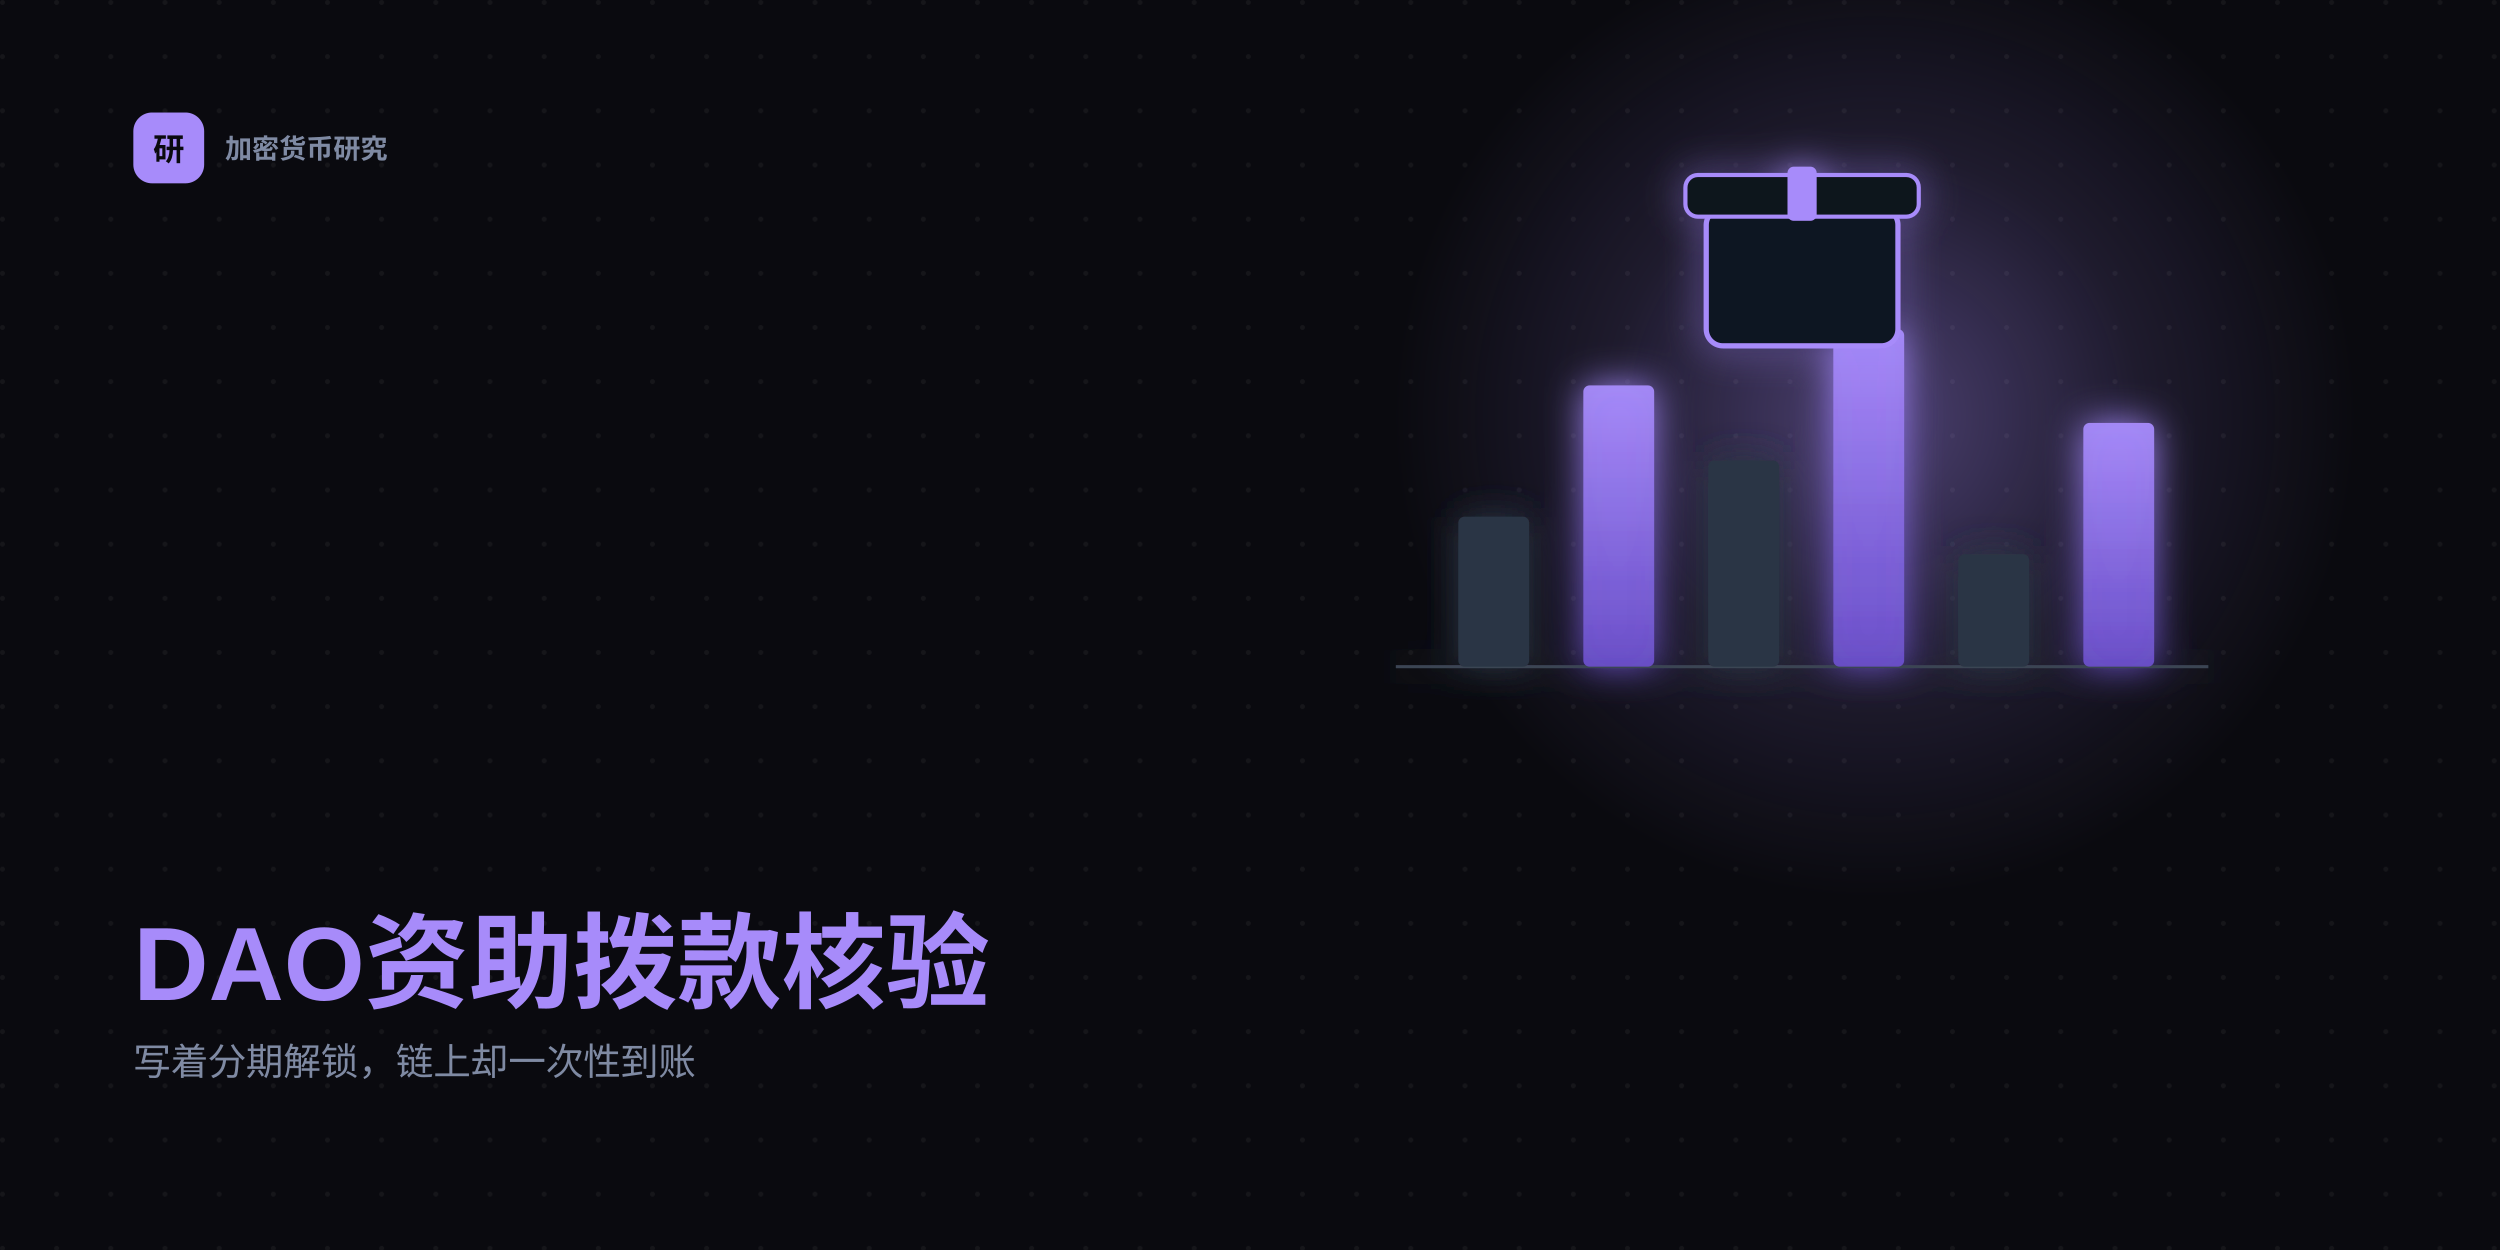
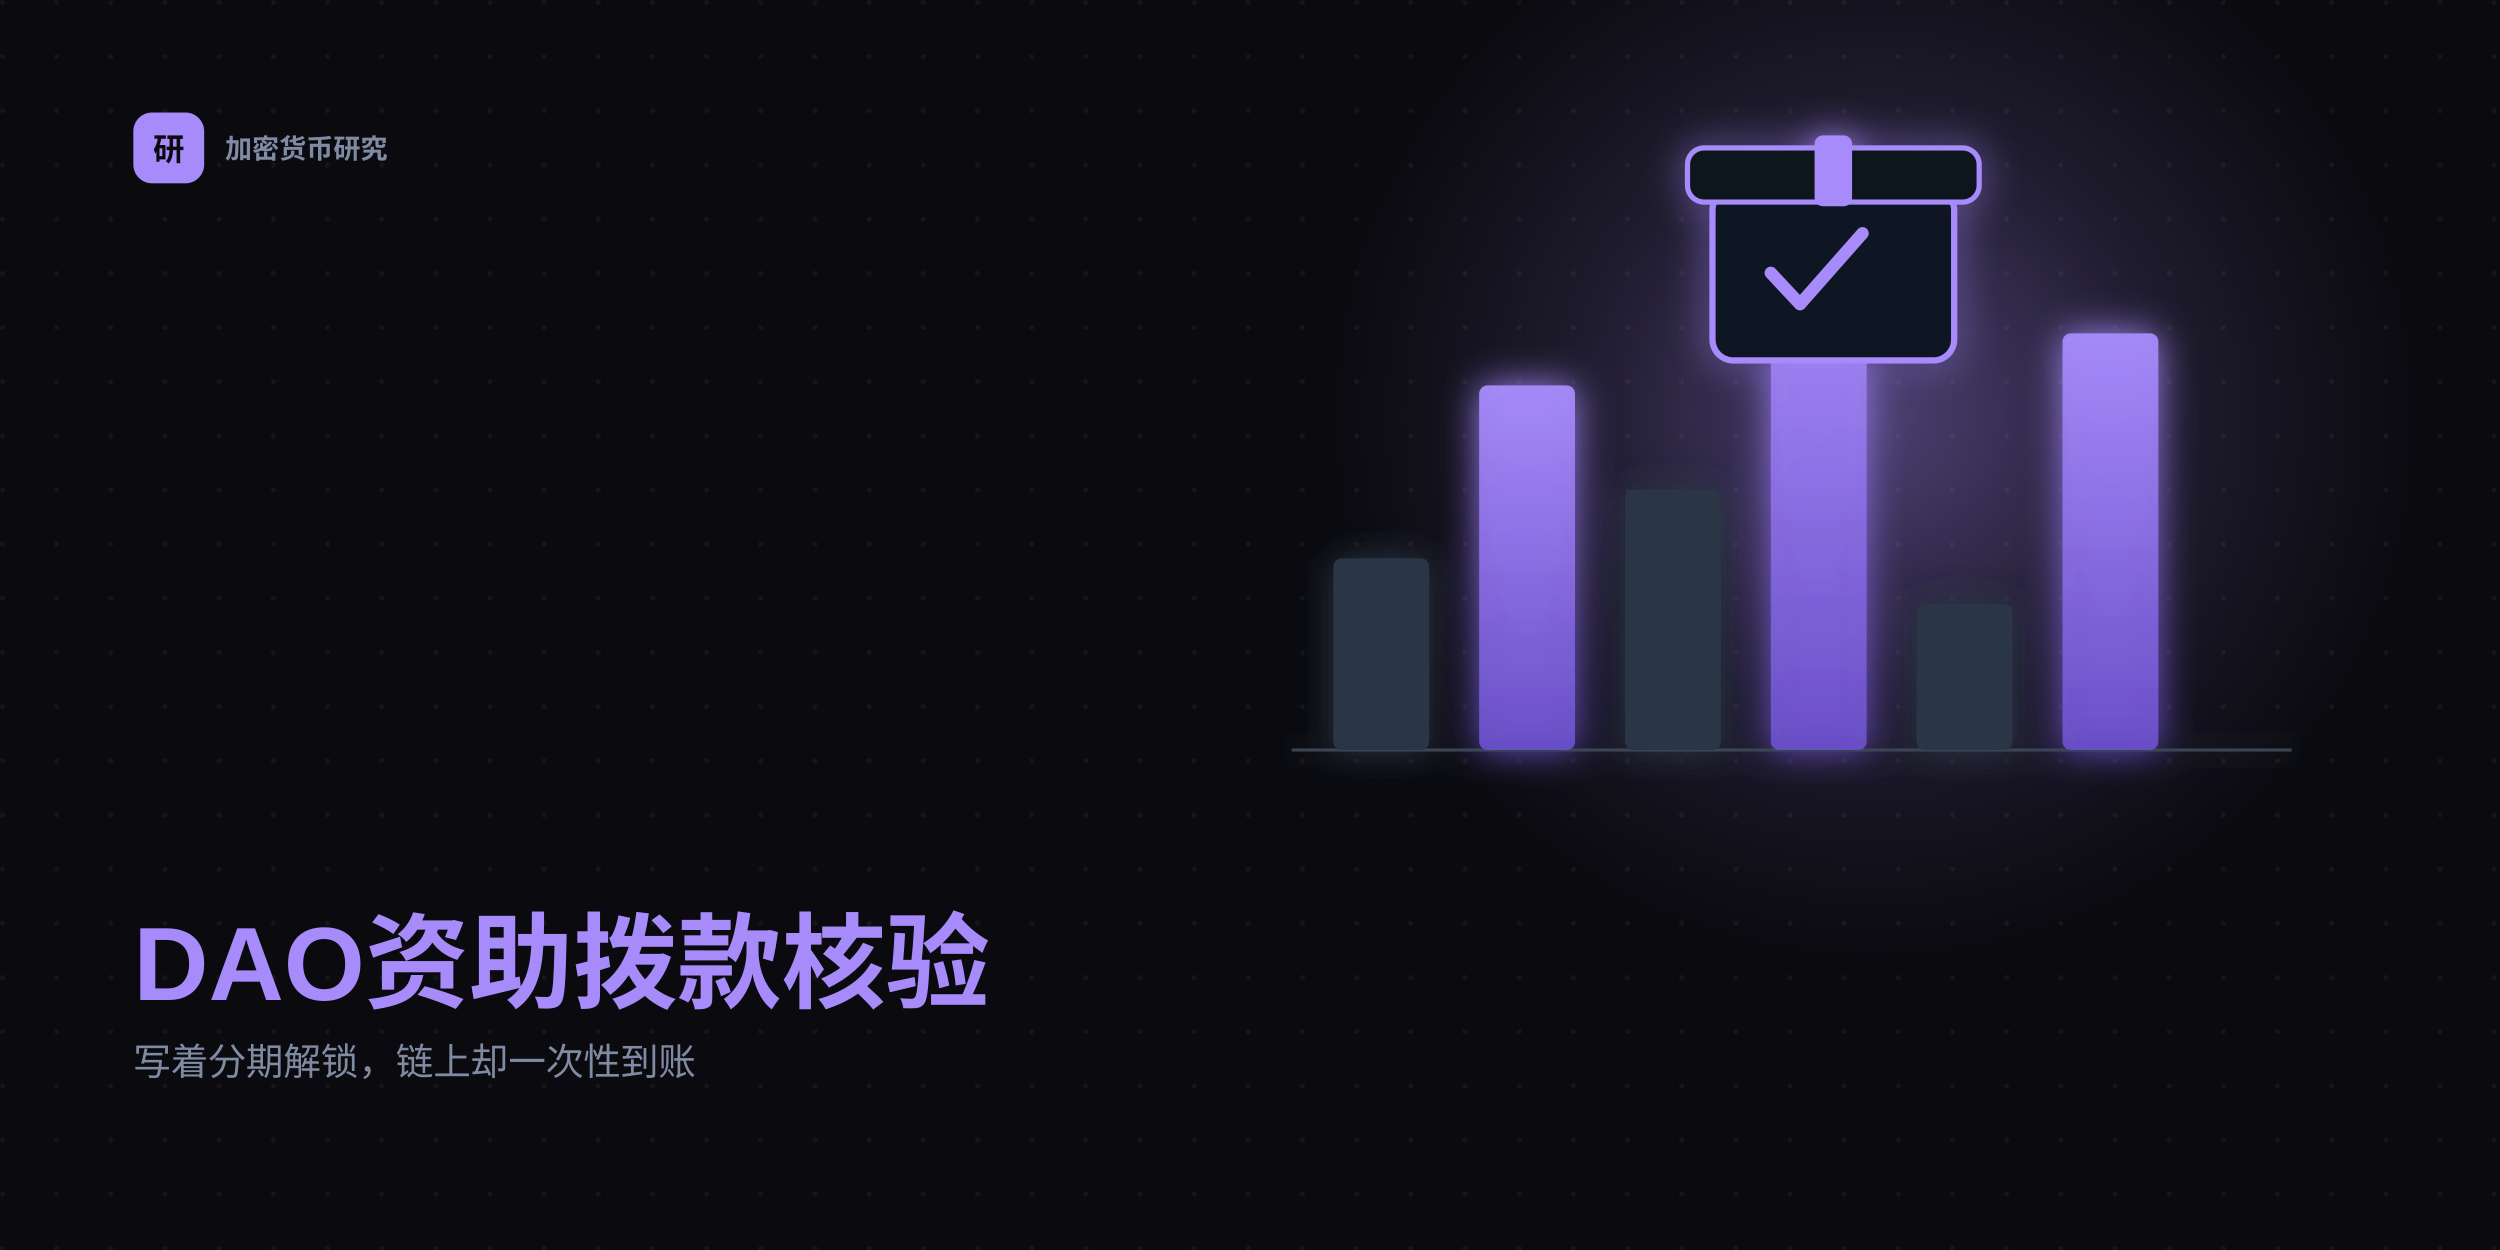
<svg xmlns="http://www.w3.org/2000/svg" viewBox="0 0 1200 600" role="img" aria-label="DAO资助拨款核验：写着分期解锁，链上却一次性到账 主题配图">
  <defs>
    <radialGradient id="glowdaograntzh" cx="50%" cy="50%" r="50%">
      <stop offset="0%" stop-color="#a78bfa" stop-opacity="0.42" />
      <stop offset="55%" stop-color="#a78bfa" stop-opacity="0.13" />
      <stop offset="100%" stop-color="#a78bfa" stop-opacity="0" />
    </radialGradient>
    <linearGradient id="bardaograntzh" x1="0" y1="1" x2="0" y2="0">
      <stop offset="0%" stop-color="#6a4fc9" stop-opacity="0.95" />
      <stop offset="100%" stop-color="#a78bfa" stop-opacity="0.95" />
    </linearGradient>
    <filter id="softdaograntzh" x="-80%" y="-80%" width="260%" height="260%">
      <feGaussianBlur stdDeviation="9" result="b" />
      <feMerge>
        <feMergeNode in="b" />
        <feMergeNode in="SourceGraphic" />
      </feMerge>
    </filter>
    <pattern id="dotsdaograntzh" width="26" height="26" patternUnits="userSpaceOnUse">
      <circle cx="1.2" cy="1.2" r="1.2" fill="#ffffff" fill-opacity="0.05" />
    </pattern>
  </defs>
  <rect width="1200" height="600" fill="#0a0a0f" />
  <rect width="1200" height="600" fill="url(#dotsdaograntzh)" />
  <g transform="translate(64,54)">
    <rect x="0" y="0" width="34" height="34" rx="9" fill="#a78bfa" />
    <text x="17" y="23" font-family="'Segoe UI',Arial,sans-serif" font-size="15" font-weight="700" fill="#0a0a0f" text-anchor="middle">研</text>
    <text x="44" y="22" font-family="'Segoe UI',Arial,sans-serif" font-size="13" font-weight="600" fill="#7f8aa3">加密货币研究</text>
  </g>
-   <circle cx="900" cy="200" r="230" fill="url(#glowdaograntzh)" />
+   <circle cx="900" cy="200" r="260" fill="url(#glowdaograntzh)" />
  <g filter="url(#softdaograntzh)">
-     <line x1="670" y1="320" x2="1060" y2="320" stroke="#3a4452" stroke-width="1.5" />
-     <rect x="700" y="248" width="34" height="72" rx="3" fill="#2a3444" />
-     <rect x="760" y="185" width="34" height="135" rx="3" fill="url(#bardaograntzh)" />
-     <rect x="820" y="221" width="34" height="99" rx="3" fill="#2a3444" />
-     <rect x="880" y="158" width="34" height="162" rx="3" fill="url(#bardaograntzh)" />
-     <rect x="940" y="266" width="34" height="54" rx="3" fill="#2a3444" />
-     <rect x="1000" y="203" width="34" height="117" rx="3" fill="url(#bardaograntzh)" />
-     <g transform="translate(865,110)">
-       <rect x="-46" y="-10" width="92" height="66" rx="8" fill="#0e1420" stroke="#a78bfa" stroke-width="2.5" />
-       <rect x="-56" y="-26" width="112" height="20" rx="6" fill="#10161f" stroke="#a78bfa" stroke-width="2" />
-       <rect x="-7" y="-30" width="14" height="26" rx="3" fill="#a78bfa" />
+     <line x1="620" y1="360" x2="1100" y2="360" stroke="#3a4452" stroke-width="1.5" />
+     <rect x="640" y="268" width="46" height="92" rx="4" fill="#2a3444" />
+     <rect x="710" y="185" width="46" height="175" rx="4" fill="url(#bardaograntzh)" />
+     <rect x="780" y="235" width="46" height="125" rx="4" fill="#2a3444" />
+     <rect x="850" y="130" width="46" height="230" rx="4" fill="url(#bardaograntzh)" />
+     <rect x="920" y="290" width="46" height="70" rx="4" fill="#2a3444" />
+     <rect x="990" y="160" width="46" height="200" rx="4" fill="url(#bardaograntzh)" />
+     <g transform="translate(880,105)">
+       <rect x="-58" y="-14" width="116" height="82" rx="10" fill="#0e1420" stroke="#a78bfa" stroke-width="3" />
+       <rect x="-70" y="-34" width="140" height="26" rx="8" fill="#10161f" stroke="#a78bfa" stroke-width="2.5" />
+       <rect x="-9" y="-40" width="18" height="34" rx="4" fill="#a78bfa" />
+       <path d="M-30 26 l14 15 l30 -34" stroke="#a78bfa" stroke-width="6" fill="none" stroke-linecap="round" stroke-linejoin="round" />
    </g>
  </g>
  <g font-family="'Segoe UI',Arial,sans-serif" font-weight="800">
    <text font-size="50" fill="#a78bfa">
      <tspan x="64" y="480">DAO资助拨款核验</tspan>
    </text>
  </g>
  <text x="64" y="516" font-family="'Segoe UI',Arial,sans-serif" font-size="18" fill="#7f8aa3">写着分期解锁，链上却一次性到账</text>
</svg>
